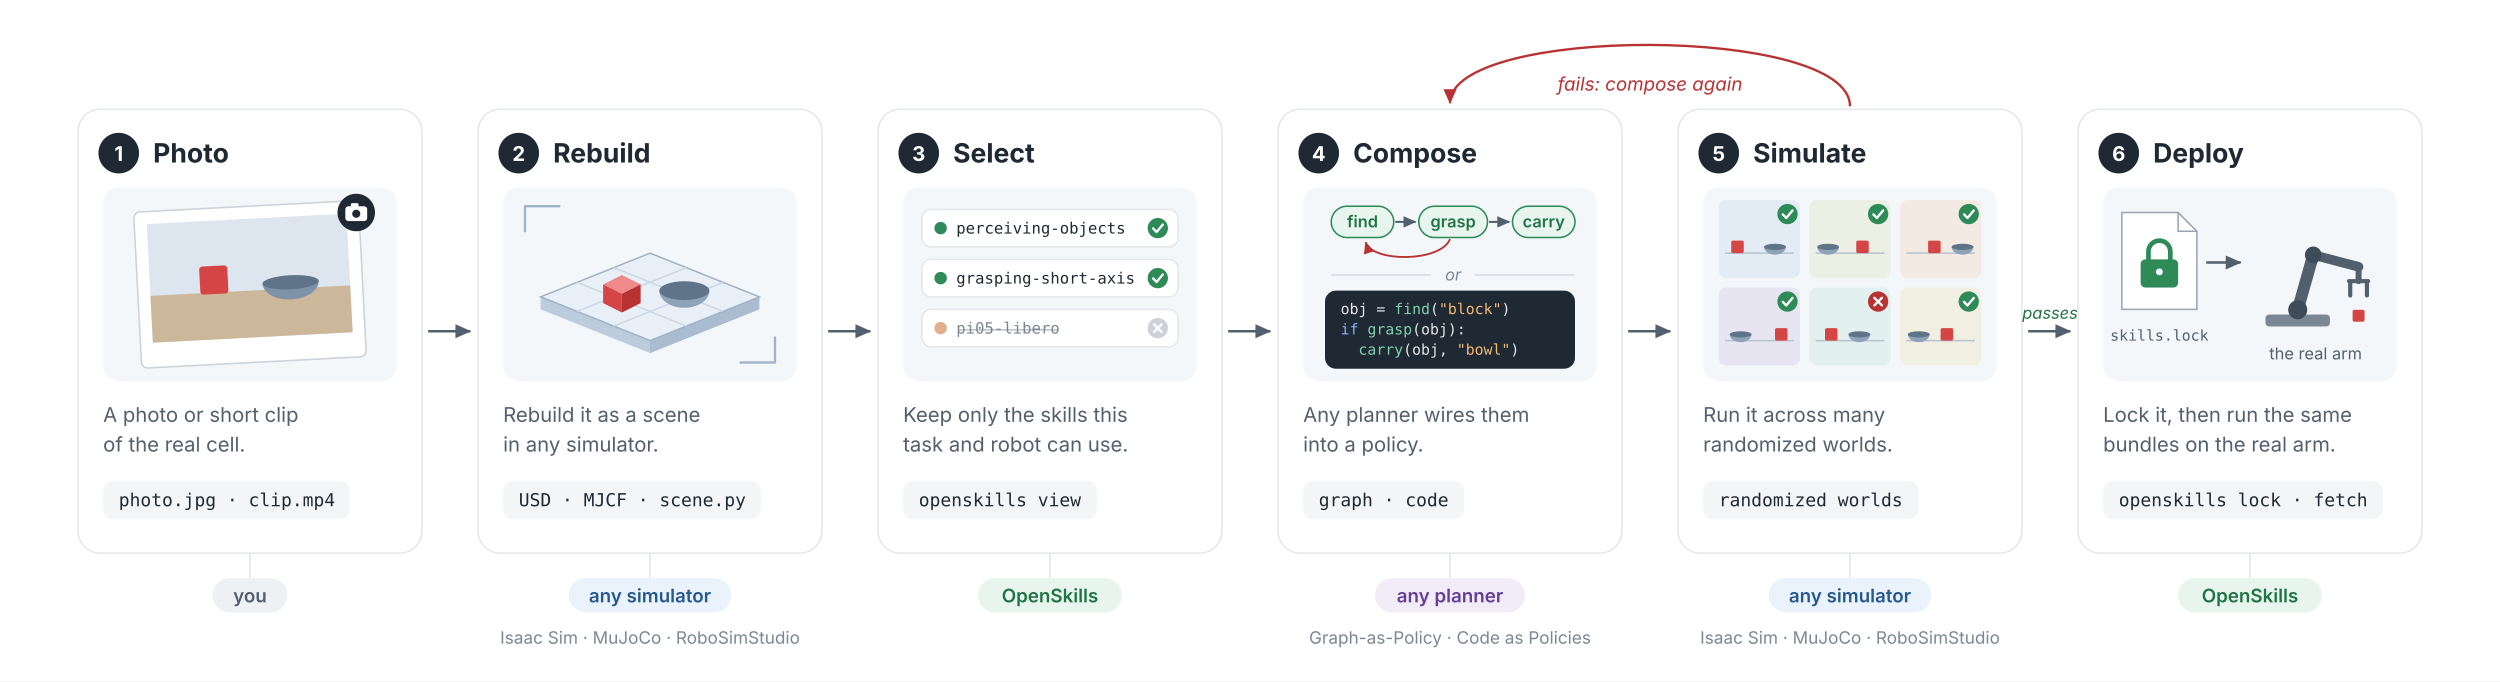
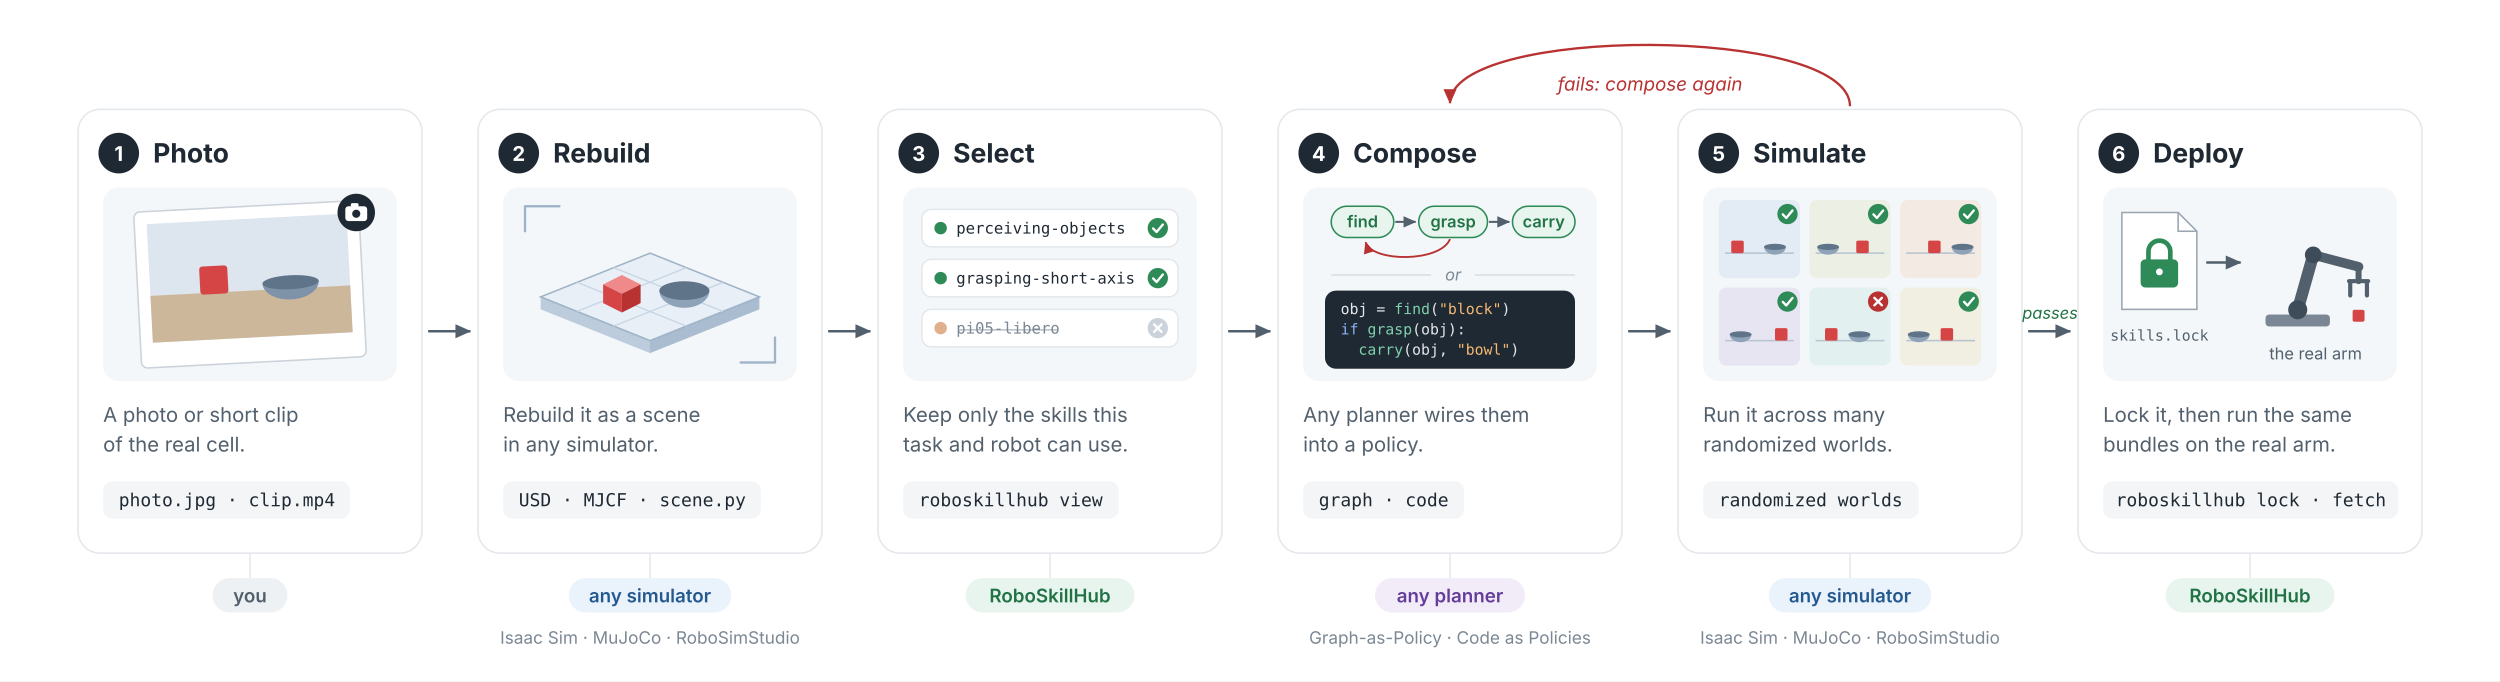
<svg xmlns="http://www.w3.org/2000/svg" viewBox="0 0 1600 436" width="1600" height="436" font-family="Inter, -apple-system, 'Segoe UI', 'Helvetica Neue', Helvetica, Arial, sans-serif">
  <defs>
    <style>
      .h { font-weight: 700; fill: #1F2933; }
      .s { fill: #52606D; }
      .q { fill: #7B8794; }
      .m { font-family: 'JetBrains Mono', 'SF Mono', Menlo, Consolas, monospace; }
      .card { fill: #FFFFFF; stroke: #E4E7EB; }
      .art { fill: #F4F7FA; }
      .chip { fill: #F3F5F7; }
      .flow { fill: none; stroke: #52606D; stroke-width: 1.6; }
      .owner { font-size: 12px; font-weight: 600; text-anchor: middle; }
    </style>
    <marker id="ah" viewBox="0 0 10 10" refX="8.5" refY="5" markerWidth="7" markerHeight="7" orient="auto-start-reverse">
      <path d="M0,1 L9,5 L0,9 z" fill="#52606D" />
    </marker>
    <marker id="ahr" viewBox="0 0 10 10" refX="8.5" refY="5" markerWidth="7" markerHeight="7" orient="auto-start-reverse">
      <path d="M0,1 L9,5 L0,9 z" fill="#B83232" />
    </marker>
    <symbol id="arm" viewBox="0 0 120 110">
      <rect x="18" y="96" width="54" height="10" rx="3" fill="#7B8794" />
      <line x1="45" y1="92" x2="58" y2="46" stroke="#52606D" stroke-width="10" stroke-linecap="round" />
      <line x1="58" y1="46" x2="96" y2="56" stroke="#52606D" stroke-width="8" stroke-linecap="round" />
      <circle cx="45" cy="92" r="8" fill="#3E4C59" />
      <circle cx="58" cy="46" r="7" fill="#3E4C59" />
      <line x1="96" y1="56" x2="96" y2="68" stroke="#52606D" stroke-width="5" stroke-linecap="round" />
      <path d="M88,68 H104 M89,68 V80 M103,68 V80" stroke="#52606D" stroke-width="3.5" stroke-linecap="round" fill="none" />
      <rect x="91" y="92" width="10" height="10" rx="1.5" fill="#D64545" />
    </symbol>
    <g id="ok">
      <circle r="6.5" fill="#2E8B57" />
      <path d="M-3,0.2 L-0.8,2.5 L3.2,-2.3" fill="none" stroke="#FFFFFF" stroke-width="1.5" stroke-linecap="round" stroke-linejoin="round" />
    </g>
    <g id="no">
      <circle r="6.5" fill="#B83232" />
      <path d="M-2.4,-2.4 L2.4,2.4 M2.4,-2.4 L-2.4,2.4" stroke="#FFFFFF" stroke-width="1.5" stroke-linecap="round" />
    </g>
  </defs>
  <rect width="1600" height="436" fill="#FFFFFF" />
  <path d="M1184,68 C1184,16 928,16 928,66" fill="none" stroke="#B83232" stroke-width="1.5" marker-end="url(#ahr)" />
  <text x="1056" y="58" text-anchor="middle" font-size="12" font-style="italic" fill="#B83232">fails: compose again</text>
  <g transform="translate(50,70)">
    <rect width="220" height="284" rx="14" class="card" />
    <circle cx="26" cy="28" r="13" fill="#1F2933" />
    <text x="26" y="33" text-anchor="middle" font-size="13" font-weight="700" fill="#FFFFFF">1</text>
    <text x="48" y="34" font-size="17" class="h">Photo</text>
    <rect x="16" y="50" width="188" height="124" rx="10" class="art" />
    <g transform="rotate(-3 110 112)">
      <rect x="38" y="62" width="144" height="100" rx="4" fill="#FFFFFF" stroke="#CBD2D9" />
      <rect x="46" y="70" width="128" height="76" fill="#DDE5EE" />
      <rect x="46" y="116" width="128" height="30" fill="#CDB79A" />
      <rect x="78" y="99" width="18" height="18" rx="2" fill="#D64545" />
      <path d="M118,112 A18,11 0 0 0 154,112 Z" fill="#7F93A8" />
      <ellipse cx="136" cy="112" rx="18" ry="4.5" fill="#5F7389" />
    </g>
    <circle cx="178" cy="66" r="12" fill="#1F2933" />
    <rect x="171" y="62" width="14" height="9.5" rx="2" fill="#FFFFFF" />
    <rect x="174.5" y="60" width="5" height="2.5" rx="1" fill="#FFFFFF" />
    <circle cx="178" cy="66.8" r="2.6" fill="#1F2933" />
    <text x="16" y="200" font-size="13" class="s">A photo or short clip</text>
    <text x="16" y="219" font-size="13" class="s">of the real cell.</text>
    <rect x="16" y="238" width="158" height="24" rx="6" class="chip" />
    <text x="26" y="254" font-size="11.5" class="m" fill="#1F2933">photo.jpg · clip.mp4</text>
  </g>
  <line x1="274" y1="212" x2="301" y2="212" class="flow" marker-end="url(#ah)" />
  <g transform="translate(306,70)">
    <rect width="220" height="284" rx="14" class="card" />
    <circle cx="26" cy="28" r="13" fill="#1F2933" />
    <text x="26" y="33" text-anchor="middle" font-size="13" font-weight="700" fill="#FFFFFF">2</text>
    <text x="48" y="34" font-size="17" class="h">Rebuild</text>
    <rect x="16" y="50" width="188" height="124" rx="10" class="art" />
    <polygon points="40,120 110,148 110,156 40,128" fill="#BCCCDC" />
    <polygon points="110,148 180,120 180,128 110,156" fill="#A9BCD0" />
    <polygon points="40,120 110,92 180,120 110,148" fill="#E8EFF6" stroke="#9FB3C8" />
    <path d="M63.3,129.3 L133.3,101.3 M86.7,138.7 L156.7,110.7 M63.3,110.7 L133.3,138.7 M86.7,101.3 L156.7,129.3" stroke="#C9D6E3" stroke-width="0.9" />
    <polygon points="80,112 92,106 104,112 92,118" fill="#F08A8A" />
    <polygon points="80,112 92,118 92,130 80,124" fill="#D64545" />
    <polygon points="92,118 104,112 104,124 92,130" fill="#B83232" />
    <path d="M116,116 A16,11 0 0 0 148,116 Z" fill="#8FA3B8" />
    <ellipse cx="132" cy="116" rx="16" ry="6" fill="#5F7389" />
    <path d="M30,62 L52,62 M30,62 L30,78" stroke="#9FB3C8" stroke-width="1.5" stroke-linecap="round" fill="none" />
    <path d="M190,162 L168,162 M190,162 L190,146" stroke="#9FB3C8" stroke-width="1.5" stroke-linecap="round" fill="none" />
    <text x="16" y="200" font-size="13" class="s">Rebuild it as a scene</text>
    <text x="16" y="219" font-size="13" class="s">in any simulator.</text>
    <rect x="16" y="238" width="165" height="24" rx="6" class="chip" />
    <text x="26" y="254" font-size="11.5" class="m" fill="#1F2933">USD · MJCF · scene.py</text>
  </g>
  <line x1="530" y1="212" x2="557" y2="212" class="flow" marker-end="url(#ah)" />
  <g transform="translate(562,70)">
    <rect width="220" height="284" rx="14" class="card" />
    <circle cx="26" cy="28" r="13" fill="#1F2933" />
    <text x="26" y="33" text-anchor="middle" font-size="13" font-weight="700" fill="#FFFFFF">3</text>
    <text x="48" y="34" font-size="17" class="h">Select</text>
    <rect x="16" y="50" width="188" height="124" rx="10" class="art" />
    <g font-size="10" class="m">
      <rect x="28" y="64" width="164" height="24" rx="6" class="card" />
      <circle cx="40" cy="76" r="4" fill="#2E8B57" />
      <text x="50" y="79.5" fill="#1F2933">perceiving-objects</text>
      <use href="#ok" x="179" y="76" />
      <rect x="28" y="96" width="164" height="24" rx="6" class="card" />
      <circle cx="40" cy="108" r="4" fill="#2E8B57" />
      <text x="50" y="111.5" fill="#1F2933">grasping-short-axis</text>
      <use href="#ok" x="179" y="108" />
      <rect x="28" y="128" width="164" height="24" rx="6" class="card" />
      <circle cx="40" cy="140" r="4" fill="#C2621B" opacity="0.5" />
      <text x="50" y="143.5" class="q" text-decoration="line-through">pi05-libero</text>
      <circle cx="179" cy="140" r="6.5" fill="#CBD2D9" />
      <path d="M176.6,137.6 L181.4,142.4 M181.4,137.6 L176.6,142.4" stroke="#FFFFFF" stroke-width="1.5" stroke-linecap="round" />
    </g>
    <text x="16" y="200" font-size="13" class="s">Keep only the skills this</text>
    <text x="16" y="219" font-size="13" class="s">task and robot can use.</text>
-     <rect x="16" y="238" width="124" height="24" rx="6" class="chip" />
-     <text x="26" y="254" font-size="11.5" class="m" fill="#1F2933">openskills view</text>
+     <rect x="16" y="238" width="138" height="24" rx="6" class="chip" />
+     <text x="26" y="254" font-size="11.5" class="m" fill="#1F2933">roboskillhub view</text>
  </g>
  <line x1="786" y1="212" x2="813" y2="212" class="flow" marker-end="url(#ah)" />
  <g transform="translate(818,70)">
    <rect width="220" height="284" rx="14" class="card" />
    <circle cx="26" cy="28" r="13" fill="#1F2933" />
    <text x="26" y="33" text-anchor="middle" font-size="13" font-weight="700" fill="#FFFFFF">4</text>
    <text x="48" y="34" font-size="17" class="h">Compose</text>
    <rect x="16" y="50" width="188" height="124" rx="10" class="art" />
    <g font-size="10.5" font-weight="600" text-anchor="middle" fill="#217346">
      <rect x="34" y="62" width="40" height="20" rx="10" fill="#E8F5EE" stroke="#2E8B57" />
      <text x="54" y="75.5">find</text>
      <rect x="90" y="62" width="44" height="20" rx="10" fill="#E8F5EE" stroke="#2E8B57" />
      <text x="112" y="75.5">grasp</text>
      <rect x="150" y="62" width="40" height="20" rx="10" fill="#E8F5EE" stroke="#2E8B57" />
      <text x="170" y="75.5">carry</text>
    </g>
    <line x1="75" y1="72" x2="88" y2="72" stroke="#52606D" stroke-width="1.3" marker-end="url(#ah)" />
    <line x1="135" y1="72" x2="148" y2="72" stroke="#52606D" stroke-width="1.3" marker-end="url(#ah)" />
    <path d="M110,83 C104,98 60,98 56,85" fill="none" stroke="#B83232" stroke-width="1.2" marker-end="url(#ahr)" />
    <line x1="34" y1="106" x2="98" y2="106" stroke="#D9DEE3" />
    <text x="112" y="109.5" text-anchor="middle" font-size="10.5" font-style="italic" class="q">or</text>
    <line x1="126" y1="106" x2="190" y2="106" stroke="#D9DEE3" />
    <rect x="30" y="116" width="160" height="50" rx="7" fill="#1F2933" />
    <g font-size="9.5" class="m" fill="#E4E7EB">
      <text x="40" y="131">obj = <tspan fill="#7FD1AE">find</tspan>(<tspan fill="#F5B971">"block"</tspan>)</text>
      <text x="40" y="144">
        <tspan fill="#8AB4F8">if</tspan>
        <tspan fill="#7FD1AE">grasp</tspan>(obj):</text>
      <text x="51.4" y="157">
        <tspan fill="#7FD1AE">carry</tspan>(obj, <tspan fill="#F5B971">"bowl"</tspan>)</text>
    </g>
    <text x="16" y="200" font-size="13" class="s">Any planner wires them</text>
    <text x="16" y="219" font-size="13" class="s">into a policy.</text>
    <rect x="16" y="238" width="103" height="24" rx="6" class="chip" />
    <text x="26" y="254" font-size="11.5" class="m" fill="#1F2933">graph · code</text>
  </g>
  <line x1="1042" y1="212" x2="1069" y2="212" class="flow" marker-end="url(#ah)" />
  <g transform="translate(1074,70)">
    <rect width="220" height="284" rx="14" class="card" />
    <circle cx="26" cy="28" r="13" fill="#1F2933" />
    <text x="26" y="33" text-anchor="middle" font-size="13" font-weight="700" fill="#FFFFFF">5</text>
    <text x="48" y="34" font-size="17" class="h">Simulate</text>
    <rect x="16" y="50" width="188" height="124" rx="10" class="art" />
    <g transform="translate(26,58)">
      <rect width="52" height="50" rx="5" fill="#E3ECF5" />
      <line x1="4" y1="34" x2="48" y2="34" stroke="#B8C4D0" />
      <rect x="8" y="26" width="8" height="8" rx="1" fill="#D64545" />
      <path d="M29,30 A7,5 0 0 0 43,30 Z" fill="#8FA3B8" />
      <ellipse cx="36" cy="30" rx="7" ry="2" fill="#5F7389" />
      <use href="#ok" x="44" y="9" />
    </g>
    <g transform="translate(84,58)">
      <rect width="52" height="50" rx="5" fill="#ECEFE4" />
      <line x1="4" y1="34" x2="48" y2="34" stroke="#B8C4D0" />
      <rect x="30" y="26" width="8" height="8" rx="1" fill="#D64545" />
      <path d="M5,30 A7,5 0 0 0 19,30 Z" fill="#8FA3B8" />
      <ellipse cx="12" cy="30" rx="7" ry="2" fill="#5F7389" />
      <use href="#ok" x="44" y="9" />
    </g>
    <g transform="translate(142,58)">
      <rect width="52" height="50" rx="5" fill="#F3EAE3" />
      <line x1="4" y1="34" x2="48" y2="34" stroke="#B8C4D0" />
      <rect x="18" y="26" width="8" height="8" rx="1" fill="#D64545" />
      <path d="M33,30 A7,5 0 0 0 47,30 Z" fill="#8FA3B8" />
      <ellipse cx="40" cy="30" rx="7" ry="2" fill="#5F7389" />
      <use href="#ok" x="44" y="9" />
    </g>
    <g transform="translate(26,114)">
      <rect width="52" height="50" rx="5" fill="#E8E5F3" />
      <line x1="4" y1="34" x2="48" y2="34" stroke="#B8C4D0" />
      <rect x="36" y="26" width="8" height="8" rx="1" fill="#D64545" />
      <path d="M7,30 A7,5 0 0 0 21,30 Z" fill="#8FA3B8" />
      <ellipse cx="14" cy="30" rx="7" ry="2" fill="#5F7389" />
      <use href="#ok" x="44" y="9" />
    </g>
    <g transform="translate(84,114)">
      <rect width="52" height="50" rx="5" fill="#E2F1EF" />
      <line x1="4" y1="34" x2="48" y2="34" stroke="#B8C4D0" />
      <rect x="10" y="26" width="8" height="8" rx="1" fill="#D64545" />
      <path d="M25,30 A7,5 0 0 0 39,30 Z" fill="#8FA3B8" />
      <ellipse cx="32" cy="30" rx="7" ry="2" fill="#5F7389" />
      <use href="#no" x="44" y="9" />
    </g>
    <g transform="translate(142,114)">
      <rect width="52" height="50" rx="5" fill="#F1EEE2" />
      <line x1="4" y1="34" x2="48" y2="34" stroke="#B8C4D0" />
      <rect x="26" y="26" width="8" height="8" rx="1" fill="#D64545" />
      <path d="M5,30 A7,5 0 0 0 19,30 Z" fill="#8FA3B8" />
      <ellipse cx="12" cy="30" rx="7" ry="2" fill="#5F7389" />
      <use href="#ok" x="44" y="9" />
    </g>
    <text x="16" y="200" font-size="13" class="s">Run it across many</text>
    <text x="16" y="219" font-size="13" class="s">randomized worlds.</text>
    <rect x="16" y="238" width="138" height="24" rx="6" class="chip" />
    <text x="26" y="254" font-size="11.5" class="m" fill="#1F2933">randomized worlds</text>
  </g>
  <line x1="1298" y1="212" x2="1325" y2="212" class="flow" marker-end="url(#ah)" />
  <text x="1312" y="204" text-anchor="middle" font-size="10.5" font-style="italic" fill="#217346">passes</text>
  <g transform="translate(1330,70)">
    <rect width="220" height="284" rx="14" class="card" />
    <circle cx="26" cy="28" r="13" fill="#1F2933" />
    <text x="26" y="33" text-anchor="middle" font-size="13" font-weight="700" fill="#FFFFFF">6</text>
    <text x="48" y="34" font-size="17" class="h">Deploy</text>
    <rect x="16" y="50" width="188" height="124" rx="10" class="art" />
    <path d="M28,66 H64 L76,78 V128 H28 Z" fill="#FFFFFF" stroke="#9AA5B1" />
    <path d="M64,66 V78 H76" fill="none" stroke="#9AA5B1" />
    <path d="M45,97 V91 A7,7 0 0 1 59,91 V97" fill="none" stroke="#2E8B57" stroke-width="3" />
    <rect x="40" y="96" width="24" height="18" rx="3" fill="#2E8B57" />
    <circle cx="52" cy="104" r="2.2" fill="#FFFFFF" />
    <text x="52" y="148" text-anchor="middle" font-size="9.5" class="m s">skills.lock</text>
    <line x1="82" y1="98" x2="104" y2="98" class="flow" marker-end="url(#ah)" />
    <use href="#arm" x="106" y="58" width="92" height="84" />
    <text x="152" y="160" text-anchor="middle" font-size="10.5" class="s">the real arm</text>
    <text x="16" y="200" font-size="13" class="s">Lock it, then run the same</text>
    <text x="16" y="219" font-size="13" class="s">bundles on the real arm.</text>
-     <rect x="16" y="238" width="179" height="24" rx="6" class="chip" />
-     <text x="26" y="254" font-size="11.5" class="m" fill="#1F2933">openskills lock · fetch</text>
+     <rect x="16" y="238" width="189" height="24" rx="6" class="chip" />
+     <text x="24" y="254" font-size="11.5" class="m" fill="#1F2933">roboskillhub lock · fetch</text>
  </g>
  <g stroke="#E4E7EB">
    <line x1="160" y1="354" x2="160" y2="370" />
    <line x1="416" y1="354" x2="416" y2="370" />
    <line x1="672" y1="354" x2="672" y2="370" />
    <line x1="928" y1="354" x2="928" y2="370" />
    <line x1="1184" y1="354" x2="1184" y2="370" />
    <line x1="1440" y1="354" x2="1440" y2="370" />
  </g>
  <rect x="136" y="370" width="48" height="22" rx="11" fill="#EEF1F4" />
  <text x="160" y="385.5" class="owner" fill="#52606D">you</text>
  <rect x="364" y="370" width="104" height="22" rx="11" fill="#EAF2FB" />
  <text x="416" y="385.5" class="owner" fill="#24598F">any simulator</text>
  <text x="416" y="412" text-anchor="middle" font-size="11" class="q">Isaac Sim · MuJoCo · RoboSimStudio</text>
-   <rect x="626" y="370" width="92" height="22" rx="11" fill="#E8F5EE" />
-   <text x="672" y="385.5" class="owner" fill="#217346">OpenSkills</text>
+   <rect x="618" y="370" width="108" height="22" rx="11" fill="#E8F5EE" />
+   <text x="672" y="385.5" class="owner" fill="#217346">RoboSkillHub</text>
  <rect x="880" y="370" width="96" height="22" rx="11" fill="#F2ECF9" />
  <text x="928" y="385.5" class="owner" fill="#643C99">any planner</text>
  <text x="928" y="412" text-anchor="middle" font-size="11" class="q">Graph-as-Policy · Code as Policies</text>
  <rect x="1132" y="370" width="104" height="22" rx="11" fill="#EAF2FB" />
  <text x="1184" y="385.5" class="owner" fill="#24598F">any simulator</text>
  <text x="1184" y="412" text-anchor="middle" font-size="11" class="q">Isaac Sim · MuJoCo · RoboSimStudio</text>
-   <rect x="1394" y="370" width="92" height="22" rx="11" fill="#E8F5EE" />
-   <text x="1440" y="385.5" class="owner" fill="#217346">OpenSkills</text>
+   <rect x="1386" y="370" width="108" height="22" rx="11" fill="#E8F5EE" />
+   <text x="1440" y="385.5" class="owner" fill="#217346">RoboSkillHub</text>
</svg>
